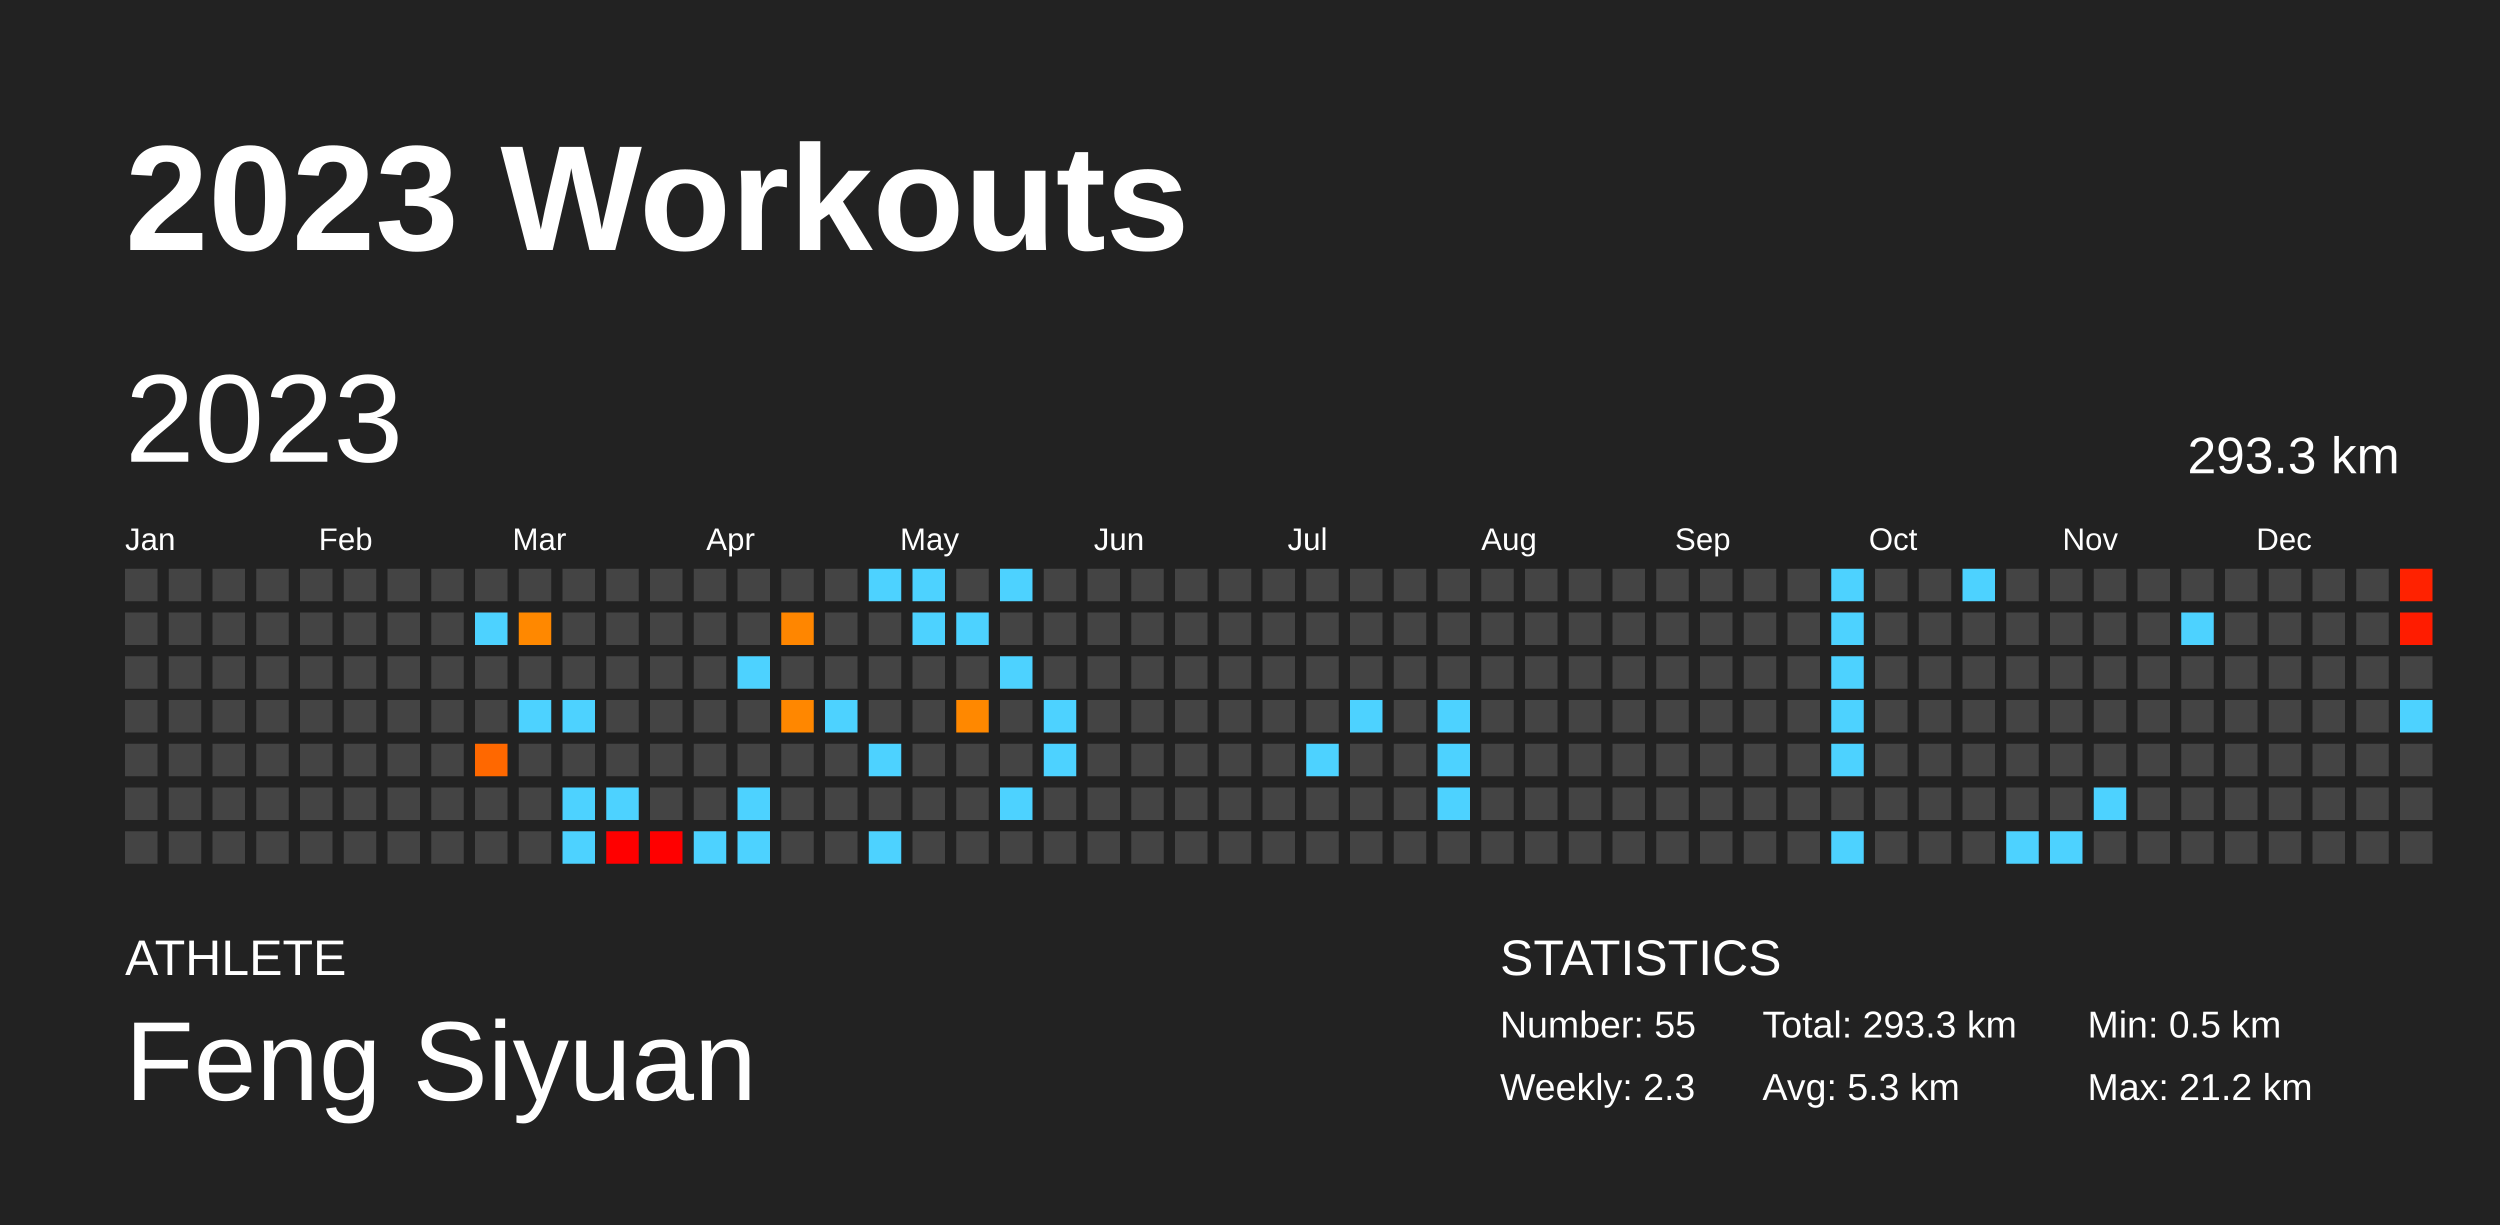
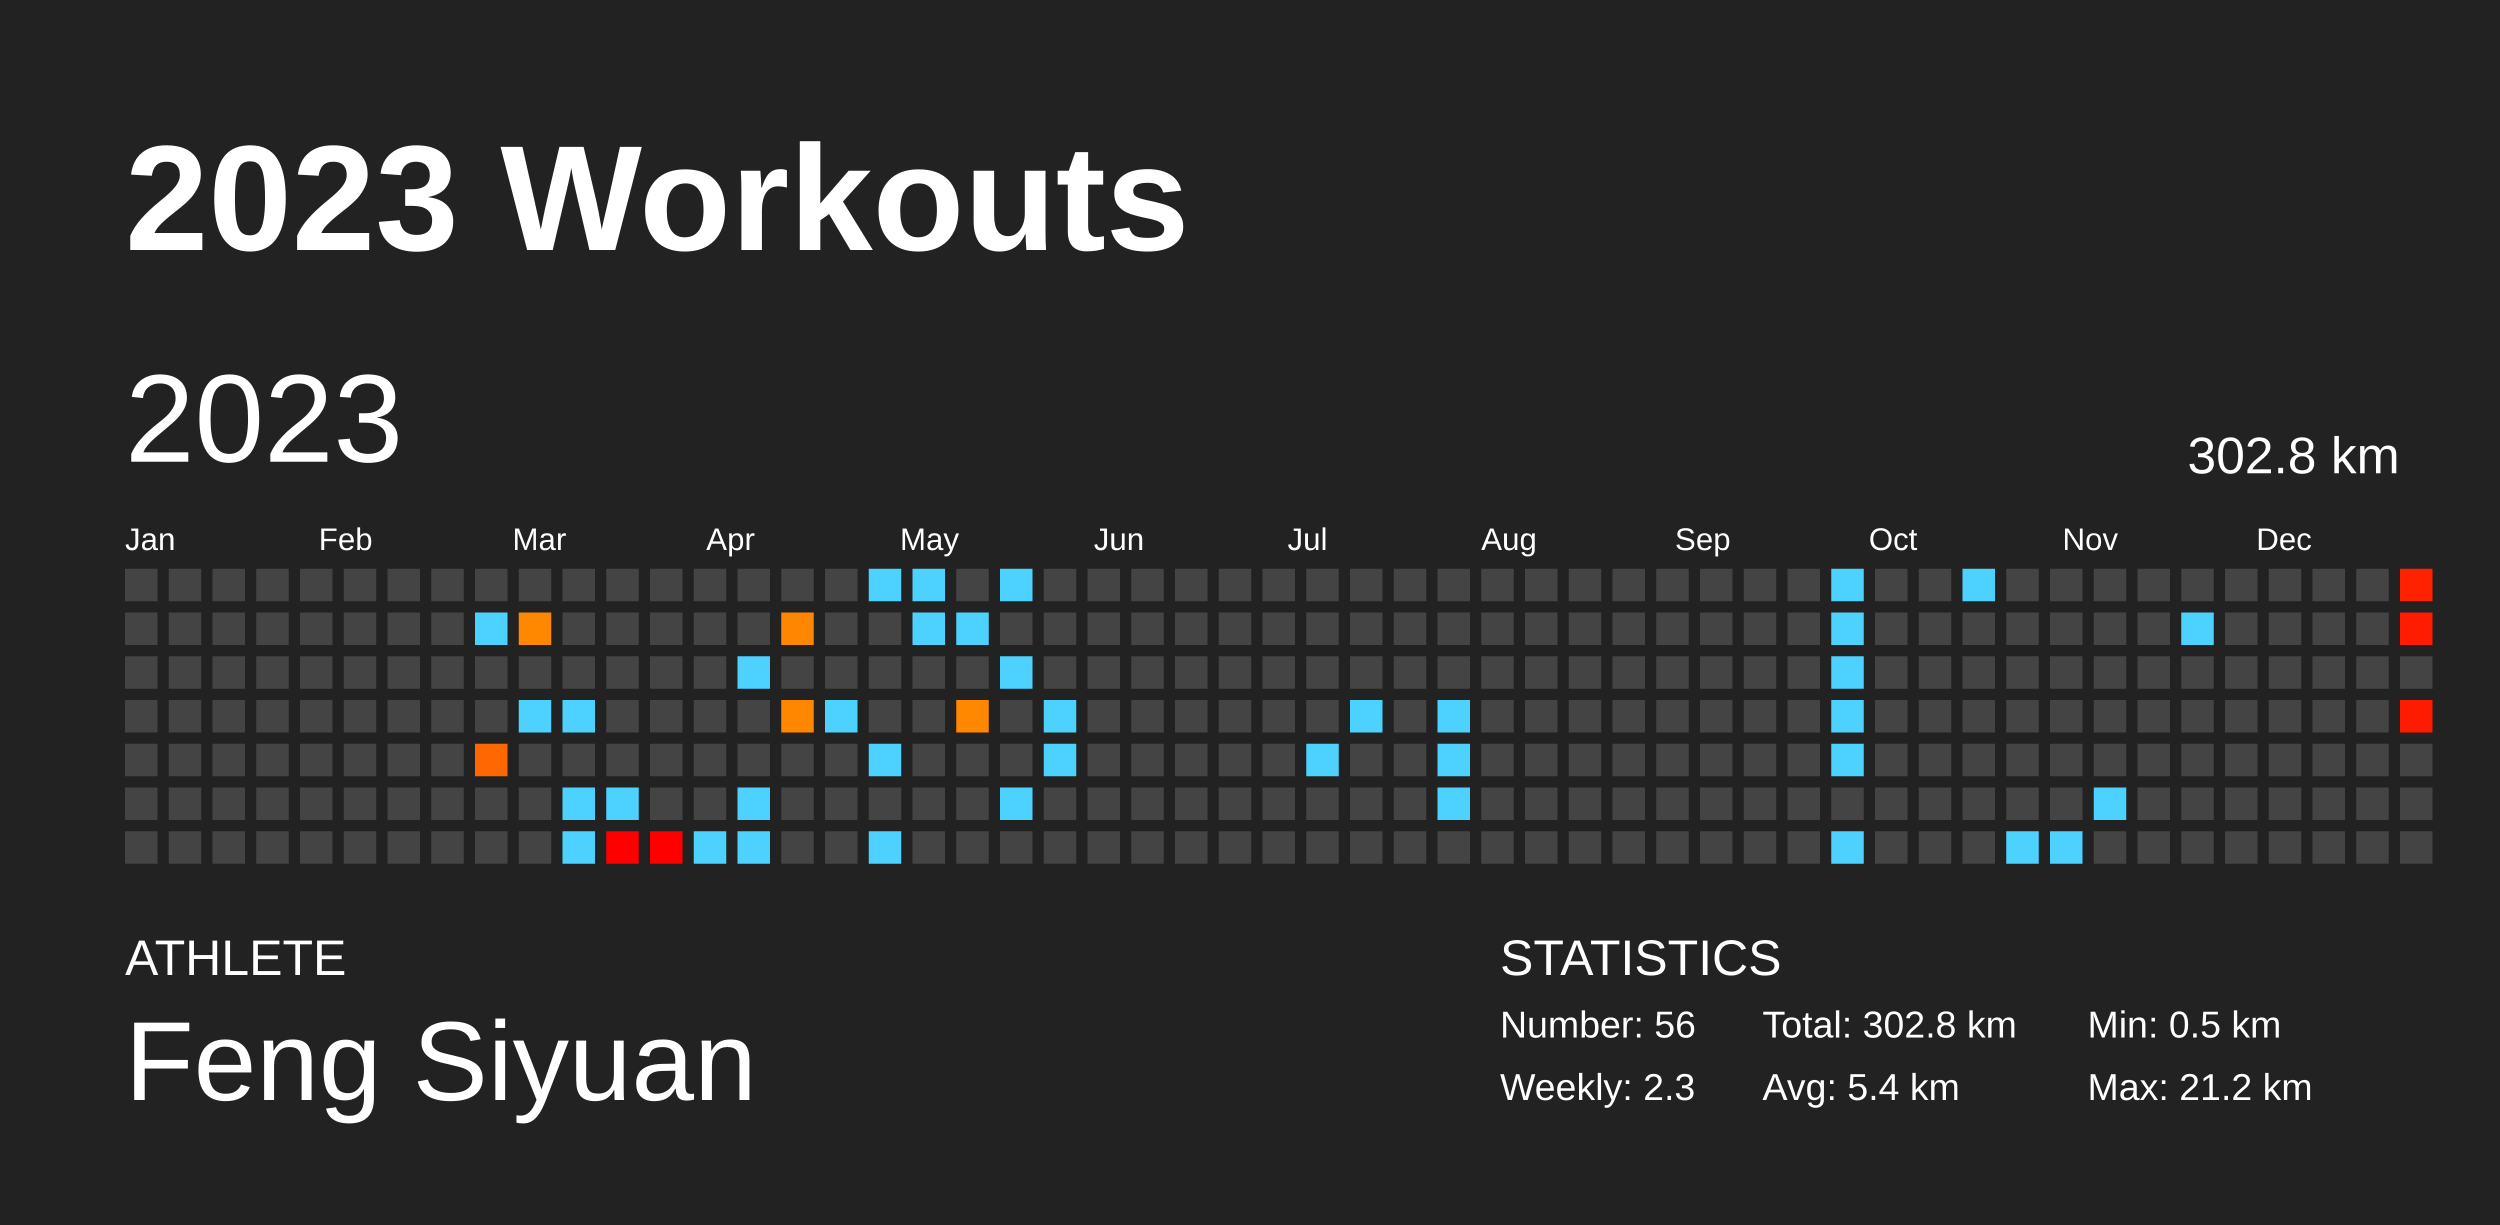
<svg xmlns="http://www.w3.org/2000/svg" baseProfile="full" height="98mm" version="1.1" viewBox="0,0,200,98" width="200mm">
  <defs />
  <rect fill="#222222" height="98" width="200" x="0" y="0" />
  <text fill="#FFFFFF" style="font-size:12px; font-family:Arial; font-weight:bold;" x="10" y="20">2023 Workouts</text>
  <text fill="#FFFFFF" style="font-size:4px; font-family:Arial" x="10" y="78">ATHLETE</text>
  <text fill="#FFFFFF" style="font-size:9px; font-family:Arial" x="10" y="88">Feng Siyuan</text>
  <text fill="#FFFFFF" style="font-size:4px; font-family:Arial" x="120" y="78">STATISTICS</text>
-   <text fill="#FFFFFF" style="font-size:3px; font-family:Arial" x="120" y="83">Number: 55</text>
+   <text fill="#FFFFFF" style="font-size:3px; font-family:Arial" x="120" y="83">Number: 56</text>
  <text fill="#FFFFFF" style="font-size:3px; font-family:Arial" x="120" y="88">Weekly: 2.3</text>
-   <text fill="#FFFFFF" style="font-size:3px; font-family:Arial" x="141" y="83">Total: 293.3 km</text>
-   <text fill="#FFFFFF" style="font-size:3px; font-family:Arial" x="141" y="88">Avg: 5.3 km</text>
+   <text fill="#FFFFFF" style="font-size:3px; font-family:Arial" x="141" y="83">Total: 302.8 km</text>
+   <text fill="#FFFFFF" style="font-size:3px; font-family:Arial" x="141" y="88">Avg: 5.4 km</text>
  <text fill="#FFFFFF" style="font-size:3px; font-family:Arial" x="167" y="83">Min: 0.5 km</text>
  <text fill="#FFFFFF" style="font-size:3px; font-family:Arial" x="167" y="88">Max: 21.2 km</text>
  <text dominant-baseline="hanging" fill="#FFFFFF" style="font-size:10.0px; font-family:Arial;" x="10" y="30">2023</text>
-   <text dominant-baseline="hanging" fill="#FFFFFF" style="font-size:4.125px; font-family:Arial;" x="175" y="35">293.3 km</text>
+   <text dominant-baseline="hanging" fill="#FFFFFF" style="font-size:4.125px; font-family:Arial;" x="175" y="35">302.8 km</text>
  <text fill="#FFFFFF" style="font-size:2.5px; font-family:Arial" x="10.0" y="44">Jan</text>
  <text fill="#FFFFFF" style="font-size:2.5px; font-family:Arial" x="25.5" y="44">Feb</text>
  <text fill="#FFFFFF" style="font-size:2.5px; font-family:Arial" x="41.0" y="44">Mar</text>
  <text fill="#FFFFFF" style="font-size:2.5px; font-family:Arial" x="56.5" y="44">Apr</text>
  <text fill="#FFFFFF" style="font-size:2.5px; font-family:Arial" x="72.0" y="44">May</text>
  <text fill="#FFFFFF" style="font-size:2.5px; font-family:Arial" x="87.5" y="44">Jun</text>
  <text fill="#FFFFFF" style="font-size:2.5px; font-family:Arial" x="103.0" y="44">Jul</text>
  <text fill="#FFFFFF" style="font-size:2.5px; font-family:Arial" x="118.5" y="44">Aug</text>
  <text fill="#FFFFFF" style="font-size:2.5px; font-family:Arial" x="134.0" y="44">Sep</text>
  <text fill="#FFFFFF" style="font-size:2.5px; font-family:Arial" x="149.5" y="44">Oct</text>
  <text fill="#FFFFFF" style="font-size:2.5px; font-family:Arial" x="165.0" y="44">Nov</text>
  <text fill="#FFFFFF" style="font-size:2.5px; font-family:Arial" x="180.5" y="44">Dec</text>
  <rect fill="#444444" height="2.6" width="2.6" x="10.0" y="45.5" />
  <rect fill="#444444" height="2.6" width="2.6" x="10.0" y="49.0" />
  <rect fill="#444444" height="2.6" width="2.6" x="10.0" y="52.5" />
  <rect fill="#444444" height="2.6" width="2.6" x="10.0" y="56.0" />
  <rect fill="#444444" height="2.6" width="2.6" x="10.0" y="59.5" />
  <rect fill="#444444" height="2.6" width="2.6" x="10.0" y="63.0" />
  <rect fill="#444444" height="2.6" width="2.6" x="10.0" y="66.5" />
  <rect fill="#444444" height="2.6" width="2.6" x="13.5" y="45.5" />
  <rect fill="#444444" height="2.6" width="2.6" x="13.5" y="49.0" />
  <rect fill="#444444" height="2.6" width="2.6" x="13.5" y="52.5" />
  <rect fill="#444444" height="2.6" width="2.6" x="13.5" y="56.0" />
  <rect fill="#444444" height="2.6" width="2.6" x="13.5" y="59.5" />
  <rect fill="#444444" height="2.6" width="2.6" x="13.5" y="63.0" />
  <rect fill="#444444" height="2.6" width="2.6" x="13.5" y="66.5" />
  <rect fill="#444444" height="2.6" width="2.6" x="17.0" y="45.5" />
  <rect fill="#444444" height="2.6" width="2.6" x="17.0" y="49.0" />
  <rect fill="#444444" height="2.6" width="2.6" x="17.0" y="52.5" />
  <rect fill="#444444" height="2.6" width="2.6" x="17.0" y="56.0" />
  <rect fill="#444444" height="2.6" width="2.6" x="17.0" y="59.5" />
  <rect fill="#444444" height="2.6" width="2.6" x="17.0" y="63.0" />
  <rect fill="#444444" height="2.6" width="2.6" x="17.0" y="66.5" />
  <rect fill="#444444" height="2.6" width="2.6" x="20.5" y="45.5" />
  <rect fill="#444444" height="2.6" width="2.6" x="20.5" y="49.0" />
  <rect fill="#444444" height="2.6" width="2.6" x="20.5" y="52.5" />
  <rect fill="#444444" height="2.6" width="2.6" x="20.5" y="56.0" />
  <rect fill="#444444" height="2.6" width="2.6" x="20.5" y="59.5" />
  <rect fill="#444444" height="2.6" width="2.6" x="20.5" y="63.0" />
  <rect fill="#444444" height="2.6" width="2.6" x="20.5" y="66.5" />
  <rect fill="#444444" height="2.6" width="2.6" x="24.0" y="45.5" />
  <rect fill="#444444" height="2.6" width="2.6" x="24.0" y="49.0" />
  <rect fill="#444444" height="2.6" width="2.6" x="24.0" y="52.5" />
  <rect fill="#444444" height="2.6" width="2.6" x="24.0" y="56.0" />
  <rect fill="#444444" height="2.6" width="2.6" x="24.0" y="59.5" />
  <rect fill="#444444" height="2.6" width="2.6" x="24.0" y="63.0" />
  <rect fill="#444444" height="2.6" width="2.6" x="24.0" y="66.5" />
  <rect fill="#444444" height="2.6" width="2.6" x="27.5" y="45.5" />
  <rect fill="#444444" height="2.6" width="2.6" x="27.5" y="49.0" />
  <rect fill="#444444" height="2.6" width="2.6" x="27.5" y="52.5" />
  <rect fill="#444444" height="2.6" width="2.6" x="27.5" y="56.0" />
  <rect fill="#444444" height="2.6" width="2.6" x="27.5" y="59.5" />
  <rect fill="#444444" height="2.6" width="2.6" x="27.5" y="63.0" />
  <rect fill="#444444" height="2.6" width="2.6" x="27.5" y="66.5" />
  <rect fill="#444444" height="2.6" width="2.6" x="31.0" y="45.5" />
  <rect fill="#444444" height="2.6" width="2.6" x="31.0" y="49.0" />
  <rect fill="#444444" height="2.6" width="2.6" x="31.0" y="52.5" />
  <rect fill="#444444" height="2.6" width="2.6" x="31.0" y="56.0" />
  <rect fill="#444444" height="2.6" width="2.6" x="31.0" y="59.5" />
  <rect fill="#444444" height="2.6" width="2.6" x="31.0" y="63.0" />
  <rect fill="#444444" height="2.6" width="2.6" x="31.0" y="66.5" />
  <rect fill="#444444" height="2.6" width="2.6" x="34.5" y="45.5" />
  <rect fill="#444444" height="2.6" width="2.6" x="34.5" y="49.0" />
  <rect fill="#444444" height="2.6" width="2.6" x="34.5" y="52.5" />
  <rect fill="#444444" height="2.6" width="2.6" x="34.5" y="56.0" />
  <rect fill="#444444" height="2.6" width="2.6" x="34.5" y="59.5" />
  <rect fill="#444444" height="2.6" width="2.6" x="34.5" y="63.0" />
  <rect fill="#444444" height="2.6" width="2.6" x="34.5" y="66.5" />
  <rect fill="#444444" height="2.6" width="2.6" x="38.0" y="45.5" />
  <rect fill="#4dd2ff" height="2.6" width="2.6" x="38.0" y="49.0" />
  <rect fill="#444444" height="2.6" width="2.6" x="38.0" y="52.5" />
  <rect fill="#444444" height="2.6" width="2.6" x="38.0" y="56.0" />
  <rect fill="#ff6800" height="2.6" width="2.6" x="38.0" y="59.5" />
  <rect fill="#444444" height="2.6" width="2.6" x="38.0" y="63.0" />
  <rect fill="#444444" height="2.6" width="2.6" x="38.0" y="66.5" />
  <rect fill="#444444" height="2.6" width="2.6" x="41.5" y="45.5" />
  <rect fill="#ff8800" height="2.6" width="2.6" x="41.5" y="49.0" />
  <rect fill="#444444" height="2.6" width="2.6" x="41.5" y="52.5" />
  <rect fill="#4dd2ff" height="2.6" width="2.6" x="41.5" y="56.0" />
  <rect fill="#444444" height="2.6" width="2.6" x="41.5" y="59.5" />
  <rect fill="#444444" height="2.6" width="2.6" x="41.5" y="63.0" />
  <rect fill="#444444" height="2.6" width="2.6" x="41.5" y="66.5" />
  <rect fill="#444444" height="2.6" width="2.6" x="45.0" y="45.5" />
  <rect fill="#444444" height="2.6" width="2.6" x="45.0" y="49.0" />
  <rect fill="#444444" height="2.6" width="2.6" x="45.0" y="52.5" />
  <rect fill="#4dd2ff" height="2.6" width="2.6" x="45.0" y="56.0" />
  <rect fill="#444444" height="2.6" width="2.6" x="45.0" y="59.5" />
  <rect fill="#4dd2ff" height="2.6" width="2.6" x="45.0" y="63.0" />
  <rect fill="#4dd2ff" height="2.6" width="2.6" x="45.0" y="66.5" />
  <rect fill="#444444" height="2.6" width="2.6" x="48.5" y="45.5" />
  <rect fill="#444444" height="2.6" width="2.6" x="48.5" y="49.0" />
  <rect fill="#444444" height="2.6" width="2.6" x="48.5" y="52.5" />
  <rect fill="#444444" height="2.6" width="2.6" x="48.5" y="56.0" />
  <rect fill="#444444" height="2.6" width="2.6" x="48.5" y="59.5" />
  <rect fill="#4dd2ff" height="2.6" width="2.6" x="48.5" y="63.0" />
  <rect fill="red" height="2.6" width="2.6" x="48.5" y="66.5" />
  <rect fill="#444444" height="2.6" width="2.6" x="52.0" y="45.5" />
  <rect fill="#444444" height="2.6" width="2.6" x="52.0" y="49.0" />
  <rect fill="#444444" height="2.6" width="2.6" x="52.0" y="52.5" />
  <rect fill="#444444" height="2.6" width="2.6" x="52.0" y="56.0" />
  <rect fill="#444444" height="2.6" width="2.6" x="52.0" y="59.5" />
  <rect fill="#444444" height="2.6" width="2.6" x="52.0" y="63.0" />
  <rect fill="red" height="2.6" width="2.6" x="52.0" y="66.5" />
  <rect fill="#444444" height="2.6" width="2.6" x="55.5" y="45.5" />
  <rect fill="#444444" height="2.6" width="2.6" x="55.5" y="49.0" />
  <rect fill="#444444" height="2.6" width="2.6" x="55.5" y="52.5" />
  <rect fill="#444444" height="2.6" width="2.6" x="55.5" y="56.0" />
  <rect fill="#444444" height="2.6" width="2.6" x="55.5" y="59.5" />
  <rect fill="#444444" height="2.6" width="2.6" x="55.5" y="63.0" />
  <rect fill="#4dd2ff" height="2.6" width="2.6" x="55.5" y="66.5" />
  <rect fill="#444444" height="2.6" width="2.6" x="59.0" y="45.5" />
  <rect fill="#444444" height="2.6" width="2.6" x="59.0" y="49.0" />
  <rect fill="#4dd2ff" height="2.6" width="2.6" x="59.0" y="52.5" />
  <rect fill="#444444" height="2.6" width="2.6" x="59.0" y="56.0" />
  <rect fill="#444444" height="2.6" width="2.6" x="59.0" y="59.5" />
  <rect fill="#4dd2ff" height="2.6" width="2.6" x="59.0" y="63.0" />
  <rect fill="#4dd2ff" height="2.6" width="2.6" x="59.0" y="66.5" />
  <rect fill="#444444" height="2.6" width="2.6" x="62.5" y="45.5" />
  <rect fill="#ff8600" height="2.6" width="2.6" x="62.5" y="49.0" />
  <rect fill="#444444" height="2.6" width="2.6" x="62.5" y="52.5" />
  <rect fill="#ff8700" height="2.6" width="2.6" x="62.5" y="56.0" />
  <rect fill="#444444" height="2.6" width="2.6" x="62.5" y="59.5" />
  <rect fill="#444444" height="2.6" width="2.6" x="62.5" y="63.0" />
  <rect fill="#444444" height="2.6" width="2.6" x="62.5" y="66.5" />
  <rect fill="#444444" height="2.6" width="2.6" x="66.0" y="45.5" />
  <rect fill="#444444" height="2.6" width="2.6" x="66.0" y="49.0" />
  <rect fill="#444444" height="2.6" width="2.6" x="66.0" y="52.5" />
  <rect fill="#4dd2ff" height="2.6" width="2.6" x="66.0" y="56.0" />
  <rect fill="#444444" height="2.6" width="2.6" x="66.0" y="59.5" />
  <rect fill="#444444" height="2.6" width="2.6" x="66.0" y="63.0" />
  <rect fill="#444444" height="2.6" width="2.6" x="66.0" y="66.5" />
  <rect fill="#4dd2ff" height="2.6" width="2.6" x="69.5" y="45.5" />
  <rect fill="#444444" height="2.6" width="2.6" x="69.5" y="49.0" />
  <rect fill="#444444" height="2.6" width="2.6" x="69.5" y="52.5" />
  <rect fill="#444444" height="2.6" width="2.6" x="69.5" y="56.0" />
  <rect fill="#4dd2ff" height="2.6" width="2.6" x="69.5" y="59.5" />
  <rect fill="#444444" height="2.6" width="2.6" x="69.5" y="63.0" />
  <rect fill="#4dd2ff" height="2.6" width="2.6" x="69.5" y="66.5" />
  <rect fill="#4dd2ff" height="2.6" width="2.6" x="73.0" y="45.5" />
  <rect fill="#4dd2ff" height="2.6" width="2.6" x="73.0" y="49.0" />
  <rect fill="#444444" height="2.6" width="2.6" x="73.0" y="52.5" />
  <rect fill="#444444" height="2.6" width="2.6" x="73.0" y="56.0" />
  <rect fill="#444444" height="2.6" width="2.6" x="73.0" y="59.5" />
  <rect fill="#444444" height="2.6" width="2.6" x="73.0" y="63.0" />
  <rect fill="#444444" height="2.6" width="2.6" x="73.0" y="66.5" />
  <rect fill="#444444" height="2.6" width="2.6" x="76.5" y="45.5" />
  <rect fill="#4dd2ff" height="2.6" width="2.6" x="76.5" y="49.0" />
  <rect fill="#444444" height="2.6" width="2.6" x="76.5" y="52.5" />
  <rect fill="#ff8800" height="2.6" width="2.6" x="76.5" y="56.0" />
  <rect fill="#444444" height="2.6" width="2.6" x="76.5" y="59.5" />
  <rect fill="#444444" height="2.6" width="2.6" x="76.5" y="63.0" />
  <rect fill="#444444" height="2.6" width="2.6" x="76.5" y="66.5" />
  <rect fill="#4dd2ff" height="2.6" width="2.6" x="80.0" y="45.5" />
  <rect fill="#444444" height="2.6" width="2.6" x="80.0" y="49.0" />
  <rect fill="#4dd2ff" height="2.6" width="2.6" x="80.0" y="52.5" />
  <rect fill="#444444" height="2.6" width="2.6" x="80.0" y="56.0" />
  <rect fill="#444444" height="2.6" width="2.6" x="80.0" y="59.5" />
  <rect fill="#4dd2ff" height="2.6" width="2.6" x="80.0" y="63.0" />
  <rect fill="#444444" height="2.6" width="2.6" x="80.0" y="66.5" />
  <rect fill="#444444" height="2.6" width="2.6" x="83.5" y="45.5" />
  <rect fill="#444444" height="2.6" width="2.6" x="83.5" y="49.0" />
  <rect fill="#444444" height="2.6" width="2.6" x="83.5" y="52.5" />
  <rect fill="#4dd2ff" height="2.6" width="2.6" x="83.5" y="56.0" />
  <rect fill="#4dd2ff" height="2.6" width="2.6" x="83.5" y="59.5" />
  <rect fill="#444444" height="2.6" width="2.6" x="83.5" y="63.0" />
  <rect fill="#444444" height="2.6" width="2.6" x="83.5" y="66.5" />
  <rect fill="#444444" height="2.6" width="2.6" x="87.0" y="45.5" />
  <rect fill="#444444" height="2.6" width="2.6" x="87.0" y="49.0" />
  <rect fill="#444444" height="2.6" width="2.6" x="87.0" y="52.5" />
  <rect fill="#444444" height="2.6" width="2.6" x="87.0" y="56.0" />
  <rect fill="#444444" height="2.6" width="2.6" x="87.0" y="59.5" />
  <rect fill="#444444" height="2.6" width="2.6" x="87.0" y="63.0" />
  <rect fill="#444444" height="2.6" width="2.6" x="87.0" y="66.5" />
  <rect fill="#444444" height="2.6" width="2.6" x="90.5" y="45.5" />
  <rect fill="#444444" height="2.6" width="2.6" x="90.5" y="49.0" />
  <rect fill="#444444" height="2.6" width="2.6" x="90.5" y="52.5" />
  <rect fill="#444444" height="2.6" width="2.6" x="90.5" y="56.0" />
  <rect fill="#444444" height="2.6" width="2.6" x="90.5" y="59.5" />
  <rect fill="#444444" height="2.6" width="2.6" x="90.5" y="63.0" />
  <rect fill="#444444" height="2.6" width="2.6" x="90.5" y="66.5" />
  <rect fill="#444444" height="2.6" width="2.6" x="94.0" y="45.5" />
  <rect fill="#444444" height="2.6" width="2.6" x="94.0" y="49.0" />
  <rect fill="#444444" height="2.6" width="2.6" x="94.0" y="52.5" />
  <rect fill="#444444" height="2.6" width="2.6" x="94.0" y="56.0" />
  <rect fill="#444444" height="2.6" width="2.6" x="94.0" y="59.5" />
  <rect fill="#444444" height="2.6" width="2.6" x="94.0" y="63.0" />
  <rect fill="#444444" height="2.6" width="2.6" x="94.0" y="66.5" />
  <rect fill="#444444" height="2.6" width="2.6" x="97.5" y="45.5" />
  <rect fill="#444444" height="2.6" width="2.6" x="97.5" y="49.0" />
  <rect fill="#444444" height="2.6" width="2.6" x="97.5" y="52.5" />
  <rect fill="#444444" height="2.6" width="2.6" x="97.5" y="56.0" />
  <rect fill="#444444" height="2.6" width="2.6" x="97.5" y="59.5" />
  <rect fill="#444444" height="2.6" width="2.6" x="97.5" y="63.0" />
  <rect fill="#444444" height="2.6" width="2.6" x="97.5" y="66.5" />
  <rect fill="#444444" height="2.6" width="2.6" x="101.0" y="45.5" />
  <rect fill="#444444" height="2.6" width="2.6" x="101.0" y="49.0" />
  <rect fill="#444444" height="2.6" width="2.6" x="101.0" y="52.5" />
  <rect fill="#444444" height="2.6" width="2.6" x="101.0" y="56.0" />
  <rect fill="#444444" height="2.6" width="2.6" x="101.0" y="59.5" />
  <rect fill="#444444" height="2.6" width="2.6" x="101.0" y="63.0" />
  <rect fill="#444444" height="2.6" width="2.6" x="101.0" y="66.5" />
  <rect fill="#444444" height="2.6" width="2.6" x="104.5" y="45.5" />
  <rect fill="#444444" height="2.6" width="2.6" x="104.5" y="49.0" />
  <rect fill="#444444" height="2.6" width="2.6" x="104.5" y="52.5" />
  <rect fill="#444444" height="2.6" width="2.6" x="104.5" y="56.0" />
  <rect fill="#4dd2ff" height="2.6" width="2.6" x="104.5" y="59.5" />
  <rect fill="#444444" height="2.6" width="2.6" x="104.5" y="63.0" />
  <rect fill="#444444" height="2.6" width="2.6" x="104.5" y="66.5" />
  <rect fill="#444444" height="2.6" width="2.6" x="108.0" y="45.5" />
  <rect fill="#444444" height="2.6" width="2.6" x="108.0" y="49.0" />
  <rect fill="#444444" height="2.6" width="2.6" x="108.0" y="52.5" />
  <rect fill="#4dd2ff" height="2.6" width="2.6" x="108.0" y="56.0" />
  <rect fill="#444444" height="2.6" width="2.6" x="108.0" y="59.5" />
  <rect fill="#444444" height="2.6" width="2.6" x="108.0" y="63.0" />
  <rect fill="#444444" height="2.6" width="2.6" x="108.0" y="66.5" />
  <rect fill="#444444" height="2.6" width="2.6" x="111.5" y="45.5" />
  <rect fill="#444444" height="2.6" width="2.6" x="111.5" y="49.0" />
  <rect fill="#444444" height="2.6" width="2.6" x="111.5" y="52.5" />
  <rect fill="#444444" height="2.6" width="2.6" x="111.5" y="56.0" />
  <rect fill="#444444" height="2.6" width="2.6" x="111.5" y="59.5" />
  <rect fill="#444444" height="2.6" width="2.6" x="111.5" y="63.0" />
  <rect fill="#444444" height="2.6" width="2.6" x="111.5" y="66.5" />
  <rect fill="#444444" height="2.6" width="2.6" x="115.0" y="45.5" />
  <rect fill="#444444" height="2.6" width="2.6" x="115.0" y="49.0" />
  <rect fill="#444444" height="2.6" width="2.6" x="115.0" y="52.5" />
  <rect fill="#4dd2ff" height="2.6" width="2.6" x="115.0" y="56.0" />
  <rect fill="#4dd2ff" height="2.6" width="2.6" x="115.0" y="59.5" />
  <rect fill="#4dd2ff" height="2.6" width="2.6" x="115.0" y="63.0" />
  <rect fill="#444444" height="2.6" width="2.6" x="115.0" y="66.5" />
  <rect fill="#444444" height="2.6" width="2.6" x="118.5" y="45.5" />
  <rect fill="#444444" height="2.6" width="2.6" x="118.5" y="49.0" />
  <rect fill="#444444" height="2.6" width="2.6" x="118.5" y="52.5" />
  <rect fill="#444444" height="2.6" width="2.6" x="118.5" y="56.0" />
  <rect fill="#444444" height="2.6" width="2.6" x="118.5" y="59.5" />
  <rect fill="#444444" height="2.6" width="2.6" x="118.5" y="63.0" />
  <rect fill="#444444" height="2.6" width="2.6" x="118.5" y="66.5" />
  <rect fill="#444444" height="2.6" width="2.6" x="122.0" y="45.5" />
  <rect fill="#444444" height="2.6" width="2.6" x="122.0" y="49.0" />
  <rect fill="#444444" height="2.6" width="2.6" x="122.0" y="52.5" />
  <rect fill="#444444" height="2.6" width="2.6" x="122.0" y="56.0" />
  <rect fill="#444444" height="2.6" width="2.6" x="122.0" y="59.5" />
  <rect fill="#444444" height="2.6" width="2.6" x="122.0" y="63.0" />
  <rect fill="#444444" height="2.6" width="2.6" x="122.0" y="66.5" />
  <rect fill="#444444" height="2.6" width="2.6" x="125.5" y="45.5" />
  <rect fill="#444444" height="2.6" width="2.6" x="125.5" y="49.0" />
  <rect fill="#444444" height="2.6" width="2.6" x="125.5" y="52.5" />
  <rect fill="#444444" height="2.6" width="2.6" x="125.5" y="56.0" />
  <rect fill="#444444" height="2.6" width="2.6" x="125.5" y="59.5" />
  <rect fill="#444444" height="2.6" width="2.6" x="125.5" y="63.0" />
  <rect fill="#444444" height="2.6" width="2.6" x="125.5" y="66.5" />
  <rect fill="#444444" height="2.6" width="2.6" x="129.0" y="45.5" />
  <rect fill="#444444" height="2.6" width="2.6" x="129.0" y="49.0" />
  <rect fill="#444444" height="2.6" width="2.6" x="129.0" y="52.5" />
  <rect fill="#444444" height="2.6" width="2.6" x="129.0" y="56.0" />
  <rect fill="#444444" height="2.6" width="2.6" x="129.0" y="59.5" />
  <rect fill="#444444" height="2.6" width="2.6" x="129.0" y="63.0" />
  <rect fill="#444444" height="2.6" width="2.6" x="129.0" y="66.5" />
  <rect fill="#444444" height="2.6" width="2.6" x="132.5" y="45.5" />
  <rect fill="#444444" height="2.6" width="2.6" x="132.5" y="49.0" />
  <rect fill="#444444" height="2.6" width="2.6" x="132.5" y="52.5" />
  <rect fill="#444444" height="2.6" width="2.6" x="132.5" y="56.0" />
  <rect fill="#444444" height="2.6" width="2.6" x="132.5" y="59.5" />
  <rect fill="#444444" height="2.6" width="2.6" x="132.5" y="63.0" />
  <rect fill="#444444" height="2.6" width="2.6" x="132.5" y="66.5" />
  <rect fill="#444444" height="2.6" width="2.6" x="136.0" y="45.5" />
  <rect fill="#444444" height="2.6" width="2.6" x="136.0" y="49.0" />
  <rect fill="#444444" height="2.6" width="2.6" x="136.0" y="52.5" />
  <rect fill="#444444" height="2.6" width="2.6" x="136.0" y="56.0" />
  <rect fill="#444444" height="2.6" width="2.6" x="136.0" y="59.5" />
  <rect fill="#444444" height="2.6" width="2.6" x="136.0" y="63.0" />
  <rect fill="#444444" height="2.6" width="2.6" x="136.0" y="66.5" />
  <rect fill="#444444" height="2.6" width="2.6" x="139.5" y="45.5" />
  <rect fill="#444444" height="2.6" width="2.6" x="139.5" y="49.0" />
  <rect fill="#444444" height="2.6" width="2.6" x="139.5" y="52.5" />
  <rect fill="#444444" height="2.6" width="2.6" x="139.5" y="56.0" />
  <rect fill="#444444" height="2.6" width="2.6" x="139.5" y="59.5" />
  <rect fill="#444444" height="2.6" width="2.6" x="139.5" y="63.0" />
  <rect fill="#444444" height="2.6" width="2.6" x="139.5" y="66.5" />
  <rect fill="#444444" height="2.6" width="2.6" x="143.0" y="45.5" />
  <rect fill="#444444" height="2.6" width="2.6" x="143.0" y="49.0" />
  <rect fill="#444444" height="2.6" width="2.6" x="143.0" y="52.5" />
  <rect fill="#444444" height="2.6" width="2.6" x="143.0" y="56.0" />
  <rect fill="#444444" height="2.6" width="2.6" x="143.0" y="59.5" />
  <rect fill="#444444" height="2.6" width="2.6" x="143.0" y="63.0" />
  <rect fill="#444444" height="2.6" width="2.6" x="143.0" y="66.5" />
  <rect fill="#4dd2ff" height="2.6" width="2.6" x="146.5" y="45.5" />
  <rect fill="#4dd2ff" height="2.6" width="2.6" x="146.5" y="49.0" />
  <rect fill="#4dd2ff" height="2.6" width="2.6" x="146.5" y="52.5" />
  <rect fill="#4dd2ff" height="2.6" width="2.6" x="146.5" y="56.0" />
  <rect fill="#4dd2ff" height="2.6" width="2.6" x="146.5" y="59.5" />
  <rect fill="#444444" height="2.6" width="2.6" x="146.5" y="63.0" />
  <rect fill="#4dd2ff" height="2.6" width="2.6" x="146.5" y="66.5" />
  <rect fill="#444444" height="2.6" width="2.6" x="150.0" y="45.5" />
  <rect fill="#444444" height="2.6" width="2.6" x="150.0" y="49.0" />
  <rect fill="#444444" height="2.6" width="2.6" x="150.0" y="52.5" />
  <rect fill="#444444" height="2.6" width="2.6" x="150.0" y="56.0" />
  <rect fill="#444444" height="2.6" width="2.6" x="150.0" y="59.5" />
  <rect fill="#444444" height="2.6" width="2.6" x="150.0" y="63.0" />
  <rect fill="#444444" height="2.6" width="2.6" x="150.0" y="66.5" />
  <rect fill="#444444" height="2.6" width="2.6" x="153.5" y="45.5" />
  <rect fill="#444444" height="2.6" width="2.6" x="153.5" y="49.0" />
  <rect fill="#444444" height="2.6" width="2.6" x="153.5" y="52.5" />
  <rect fill="#444444" height="2.6" width="2.6" x="153.5" y="56.0" />
  <rect fill="#444444" height="2.6" width="2.6" x="153.5" y="59.5" />
  <rect fill="#444444" height="2.6" width="2.6" x="153.5" y="63.0" />
  <rect fill="#444444" height="2.6" width="2.6" x="153.5" y="66.5" />
  <rect fill="#4dd2ff" height="2.6" width="2.6" x="157.0" y="45.5" />
  <rect fill="#444444" height="2.6" width="2.6" x="157.0" y="49.0" />
  <rect fill="#444444" height="2.6" width="2.6" x="157.0" y="52.5" />
  <rect fill="#444444" height="2.6" width="2.6" x="157.0" y="56.0" />
  <rect fill="#444444" height="2.6" width="2.6" x="157.0" y="59.5" />
  <rect fill="#444444" height="2.6" width="2.6" x="157.0" y="63.0" />
  <rect fill="#444444" height="2.6" width="2.6" x="157.0" y="66.5" />
  <rect fill="#444444" height="2.6" width="2.6" x="160.5" y="45.5" />
  <rect fill="#444444" height="2.6" width="2.6" x="160.5" y="49.0" />
  <rect fill="#444444" height="2.6" width="2.6" x="160.5" y="52.5" />
  <rect fill="#444444" height="2.6" width="2.6" x="160.5" y="56.0" />
  <rect fill="#444444" height="2.6" width="2.6" x="160.5" y="59.5" />
  <rect fill="#444444" height="2.6" width="2.6" x="160.5" y="63.0" />
  <rect fill="#4dd2ff" height="2.6" width="2.6" x="160.5" y="66.5" />
  <rect fill="#444444" height="2.6" width="2.6" x="164.0" y="45.5" />
  <rect fill="#444444" height="2.6" width="2.6" x="164.0" y="49.0" />
  <rect fill="#444444" height="2.6" width="2.6" x="164.0" y="52.5" />
  <rect fill="#444444" height="2.6" width="2.6" x="164.0" y="56.0" />
  <rect fill="#444444" height="2.6" width="2.6" x="164.0" y="59.5" />
  <rect fill="#444444" height="2.6" width="2.6" x="164.0" y="63.0" />
  <rect fill="#4dd2ff" height="2.6" width="2.6" x="164.0" y="66.5" />
  <rect fill="#444444" height="2.6" width="2.6" x="167.5" y="45.5" />
  <rect fill="#444444" height="2.6" width="2.6" x="167.5" y="49.0" />
  <rect fill="#444444" height="2.6" width="2.6" x="167.5" y="52.5" />
  <rect fill="#444444" height="2.6" width="2.6" x="167.5" y="56.0" />
  <rect fill="#444444" height="2.6" width="2.6" x="167.5" y="59.5" />
  <rect fill="#4dd2ff" height="2.6" width="2.6" x="167.5" y="63.0" />
  <rect fill="#444444" height="2.6" width="2.6" x="167.5" y="66.5" />
  <rect fill="#444444" height="2.6" width="2.6" x="171.0" y="45.5" />
  <rect fill="#444444" height="2.6" width="2.6" x="171.0" y="49.0" />
  <rect fill="#444444" height="2.6" width="2.6" x="171.0" y="52.5" />
  <rect fill="#444444" height="2.6" width="2.6" x="171.0" y="56.0" />
  <rect fill="#444444" height="2.6" width="2.6" x="171.0" y="59.5" />
  <rect fill="#444444" height="2.6" width="2.6" x="171.0" y="63.0" />
  <rect fill="#444444" height="2.6" width="2.6" x="171.0" y="66.5" />
  <rect fill="#444444" height="2.6" width="2.6" x="174.5" y="45.5" />
  <rect fill="#4dd2ff" height="2.6" width="2.6" x="174.5" y="49.0" />
  <rect fill="#444444" height="2.6" width="2.6" x="174.5" y="52.5" />
  <rect fill="#444444" height="2.6" width="2.6" x="174.5" y="56.0" />
  <rect fill="#444444" height="2.6" width="2.6" x="174.5" y="59.5" />
  <rect fill="#444444" height="2.6" width="2.6" x="174.5" y="63.0" />
  <rect fill="#444444" height="2.6" width="2.6" x="174.5" y="66.5" />
  <rect fill="#444444" height="2.6" width="2.6" x="178.0" y="45.5" />
  <rect fill="#444444" height="2.6" width="2.6" x="178.0" y="49.0" />
  <rect fill="#444444" height="2.6" width="2.6" x="178.0" y="52.5" />
  <rect fill="#444444" height="2.6" width="2.6" x="178.0" y="56.0" />
  <rect fill="#444444" height="2.6" width="2.6" x="178.0" y="59.5" />
  <rect fill="#444444" height="2.6" width="2.6" x="178.0" y="63.0" />
  <rect fill="#444444" height="2.6" width="2.6" x="178.0" y="66.5" />
  <rect fill="#444444" height="2.6" width="2.6" x="181.5" y="45.5" />
  <rect fill="#444444" height="2.6" width="2.6" x="181.5" y="49.0" />
  <rect fill="#444444" height="2.6" width="2.6" x="181.5" y="52.5" />
  <rect fill="#444444" height="2.6" width="2.6" x="181.5" y="56.0" />
  <rect fill="#444444" height="2.6" width="2.6" x="181.5" y="59.5" />
  <rect fill="#444444" height="2.6" width="2.6" x="181.5" y="63.0" />
  <rect fill="#444444" height="2.6" width="2.6" x="181.5" y="66.5" />
  <rect fill="#444444" height="2.6" width="2.6" x="185.0" y="45.5" />
  <rect fill="#444444" height="2.6" width="2.6" x="185.0" y="49.0" />
  <rect fill="#444444" height="2.6" width="2.6" x="185.0" y="52.5" />
  <rect fill="#444444" height="2.6" width="2.6" x="185.0" y="56.0" />
  <rect fill="#444444" height="2.6" width="2.6" x="185.0" y="59.5" />
  <rect fill="#444444" height="2.6" width="2.6" x="185.0" y="63.0" />
  <rect fill="#444444" height="2.6" width="2.6" x="185.0" y="66.5" />
  <rect fill="#444444" height="2.6" width="2.6" x="188.5" y="45.5" />
  <rect fill="#444444" height="2.6" width="2.6" x="188.5" y="49.0" />
  <rect fill="#444444" height="2.6" width="2.6" x="188.5" y="52.5" />
  <rect fill="#444444" height="2.6" width="2.6" x="188.5" y="56.0" />
  <rect fill="#444444" height="2.6" width="2.6" x="188.5" y="59.5" />
  <rect fill="#444444" height="2.6" width="2.6" x="188.5" y="63.0" />
  <rect fill="#444444" height="2.6" width="2.6" x="188.5" y="66.5" />
  <rect fill="#ff2200" height="2.6" width="2.6" x="192.0" y="45.5" />
  <rect fill="#ff1c00" height="2.6" width="2.6" x="192.0" y="49.0" />
  <rect fill="#444444" height="2.6" width="2.6" x="192.0" y="52.5" />
-   <rect fill="#4dd2ff" height="2.6" width="2.6" x="192.0" y="56.0" />
+   <rect fill="#ff1b00" height="2.6" width="2.6" x="192.0" y="56.0" />
  <rect fill="#444444" height="2.6" width="2.6" x="192.0" y="59.5" />
  <rect fill="#444444" height="2.6" width="2.6" x="192.0" y="63.0" />
  <rect fill="#444444" height="2.6" width="2.6" x="192.0" y="66.5" />
</svg>
